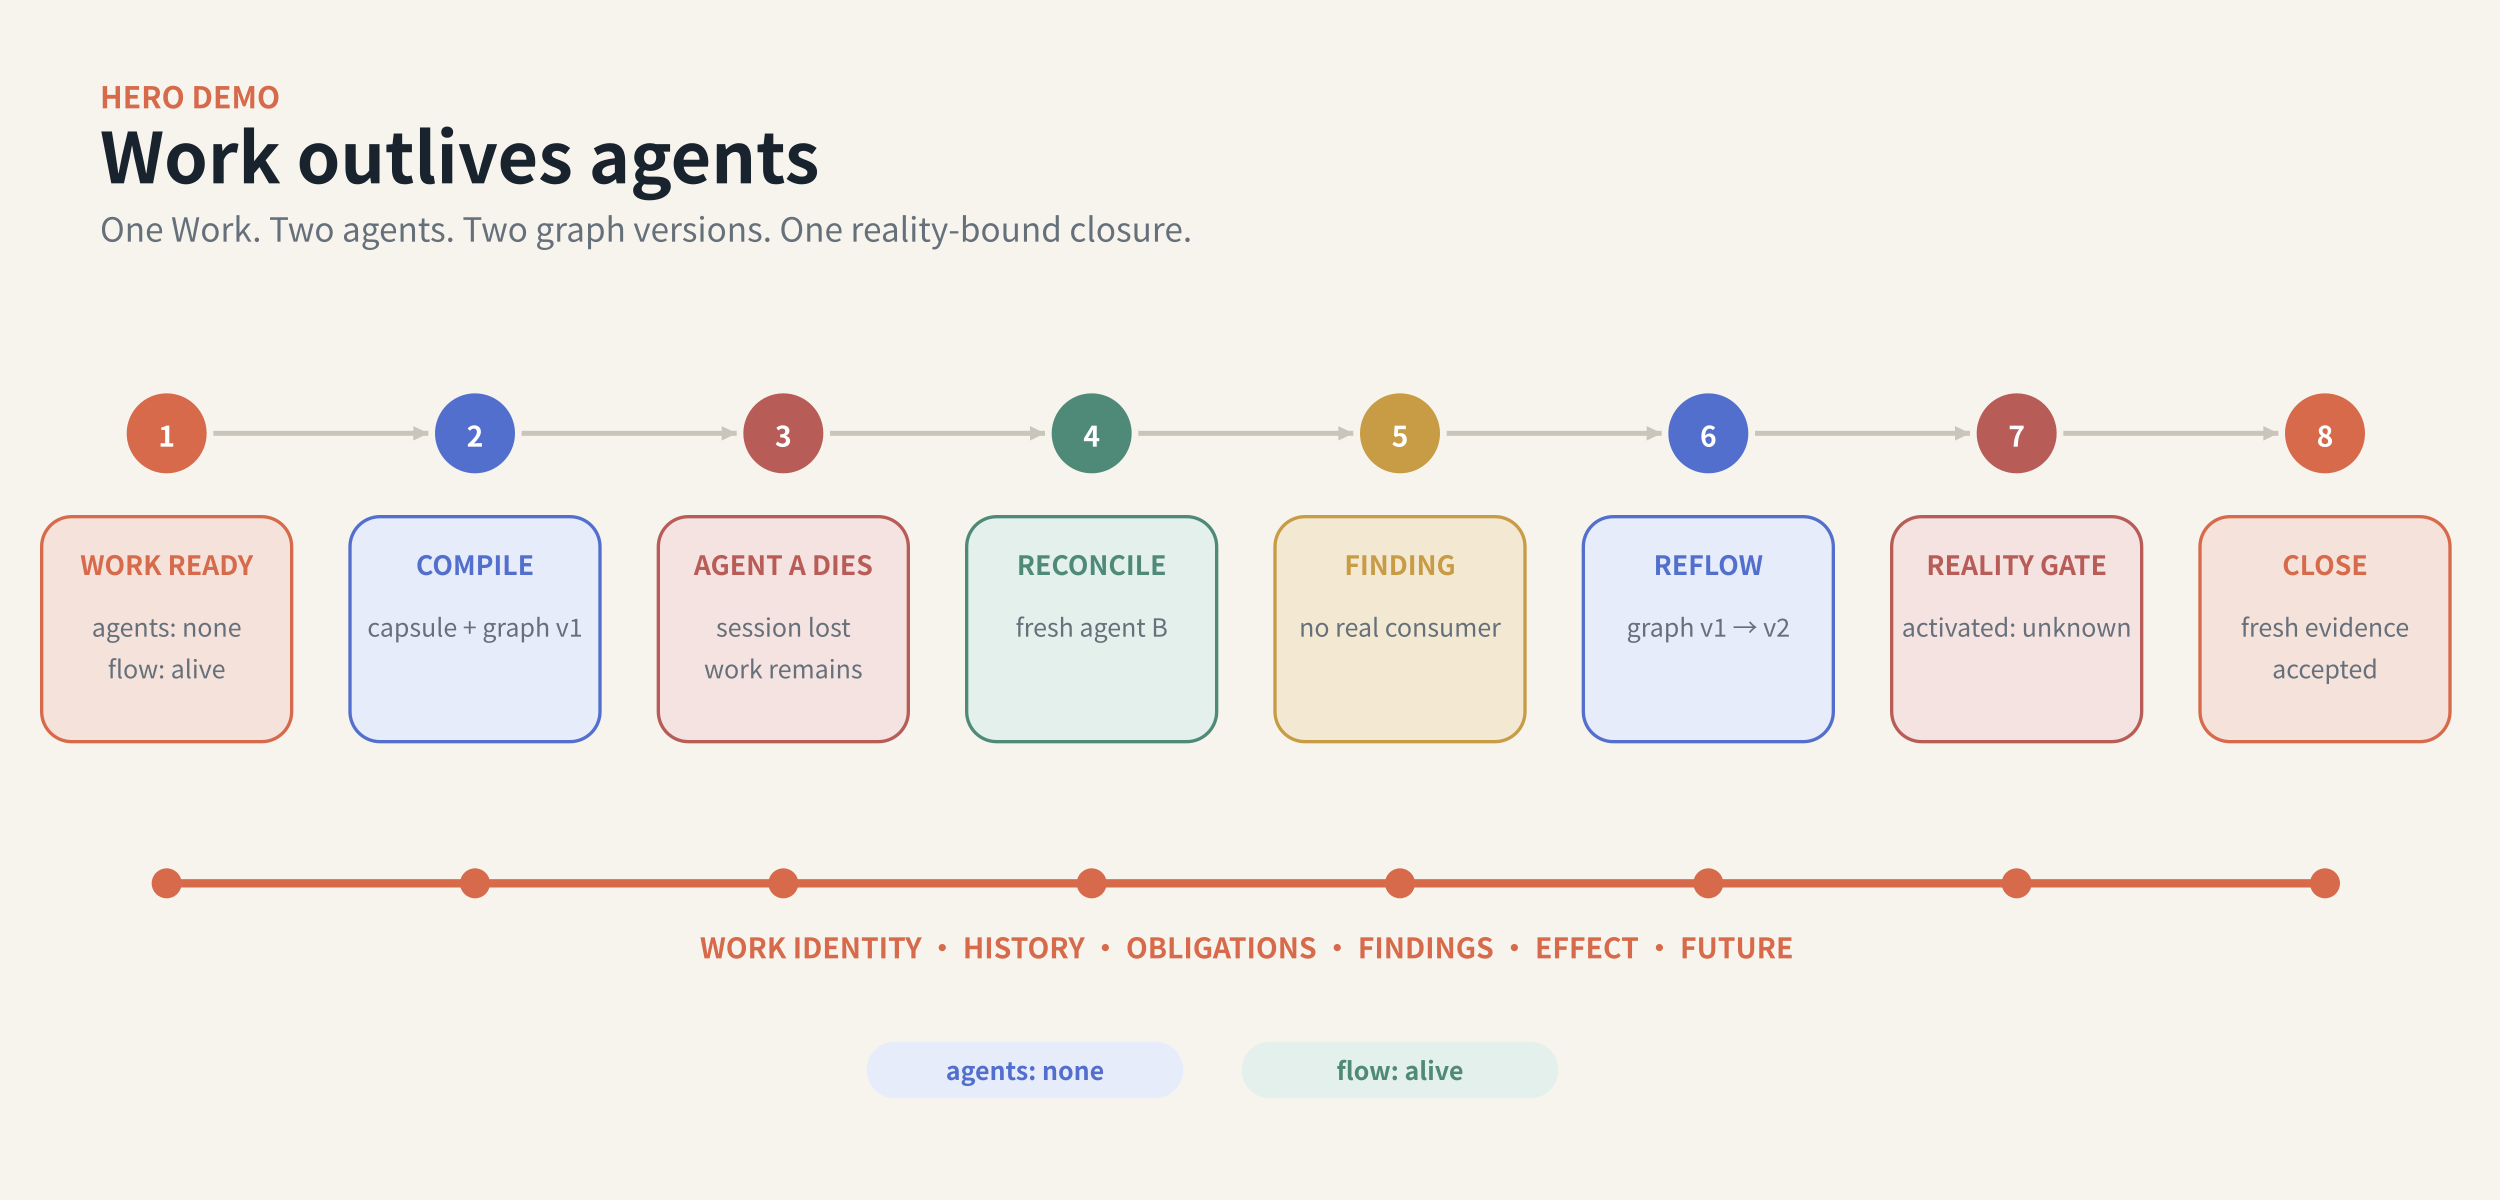
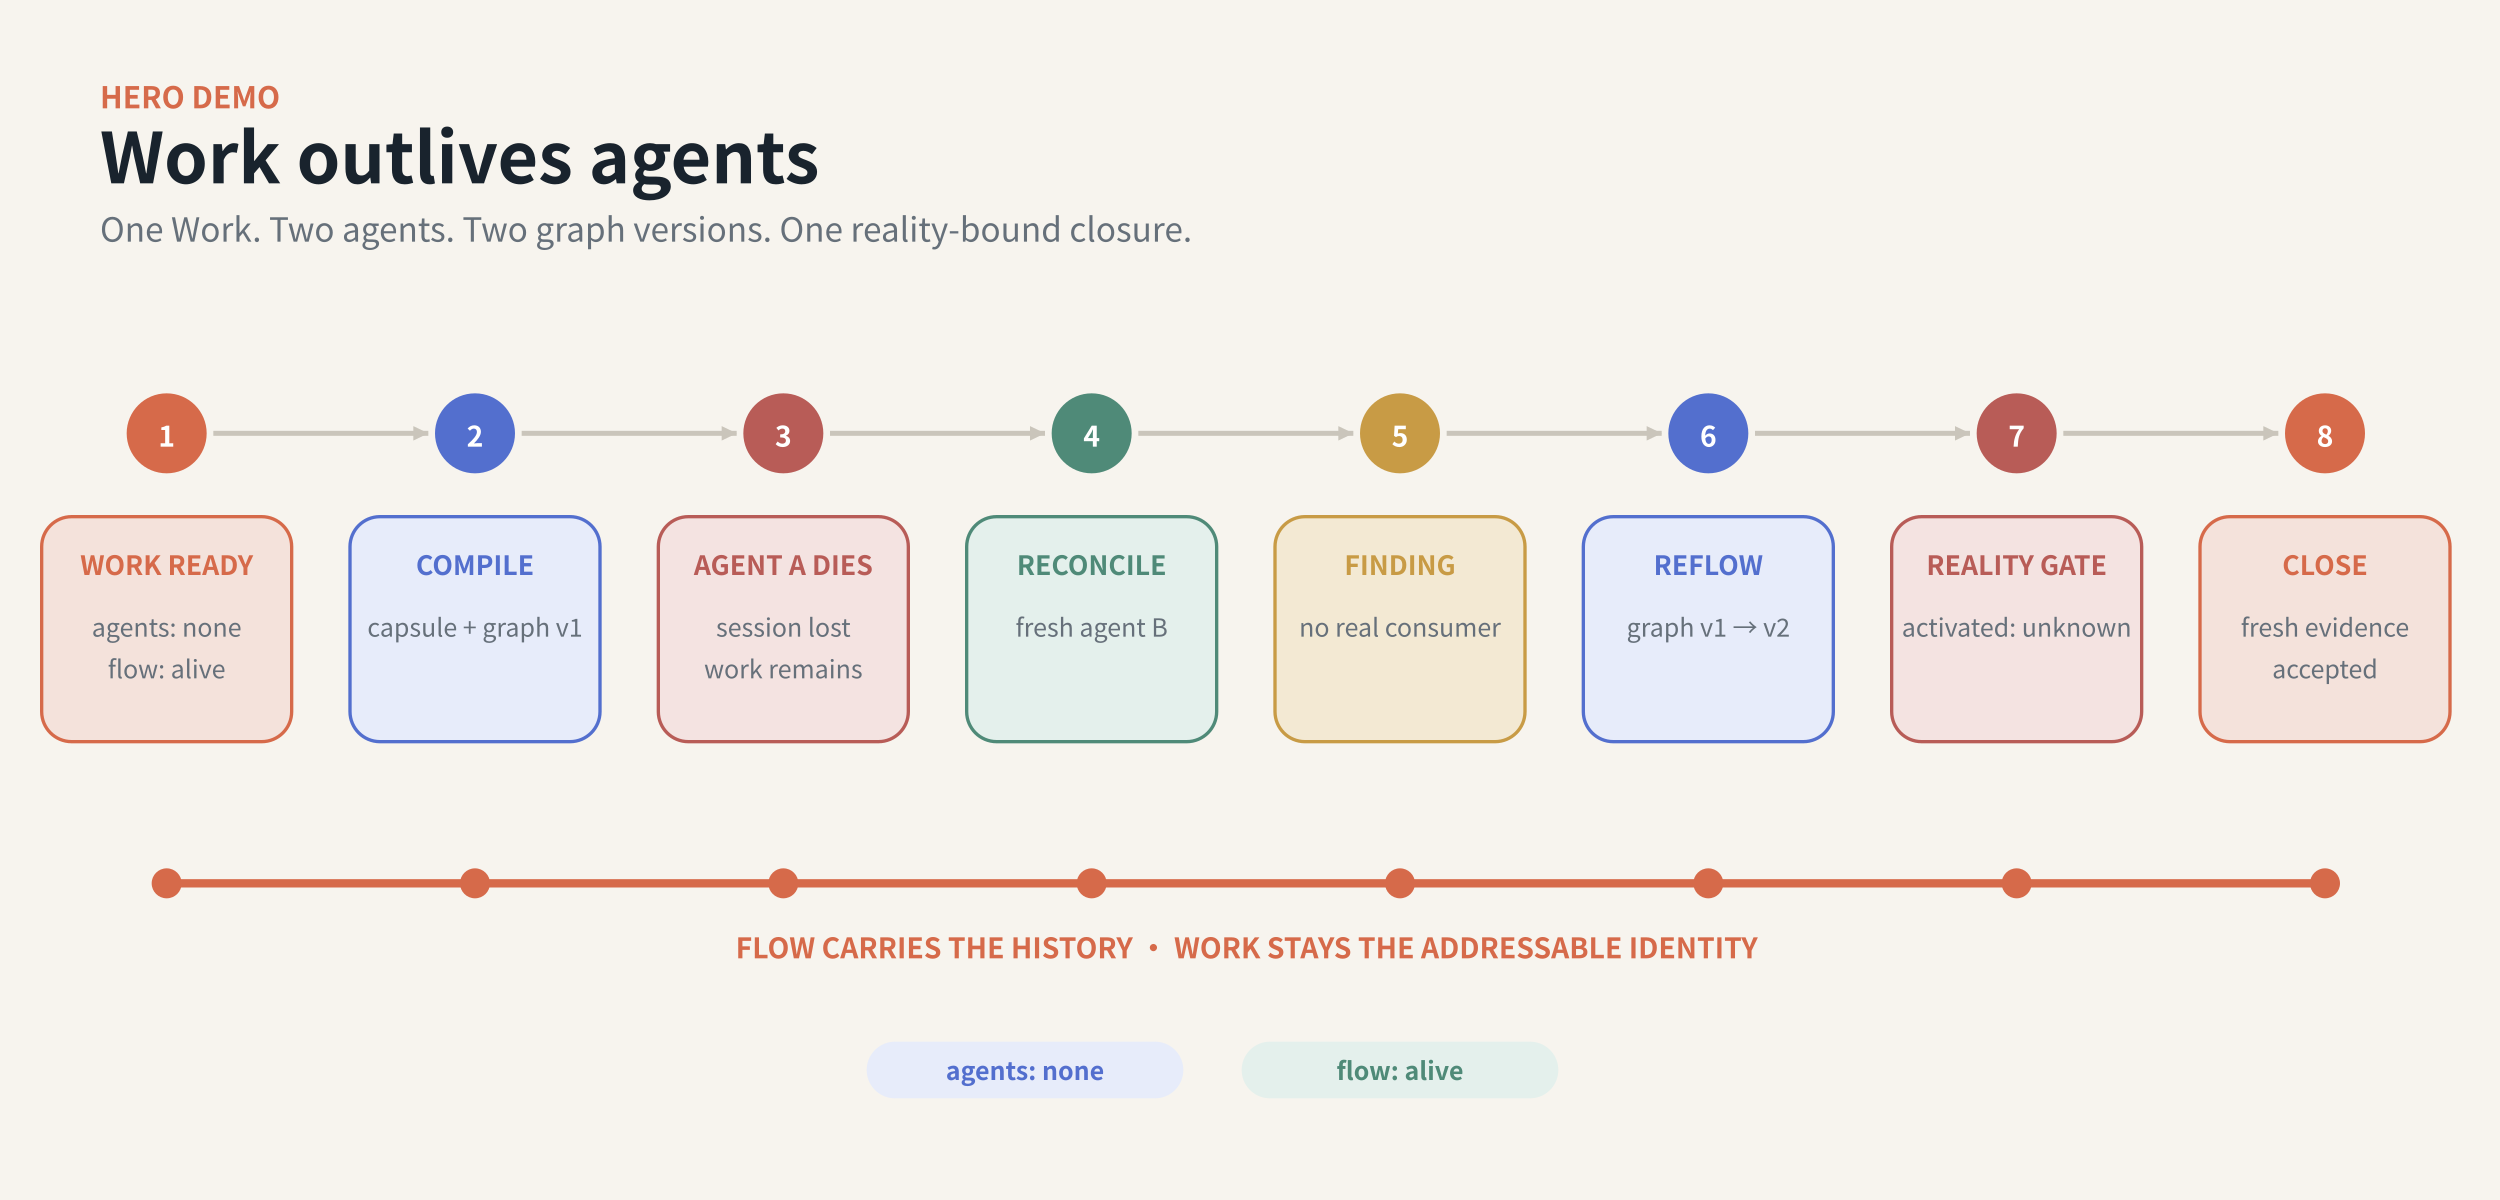
<svg xmlns="http://www.w3.org/2000/svg" baseProfile="full" height="720" version="1.1" viewBox="0 0 1500 720" width="1500">
  <defs />
  <rect fill="#F7F4EE" height="720" width="1500" x="0" y="0" />
  <text fill="#D66A4A" font-family="Noto Sans CJK SC, Noto Sans, Arial, sans-serif" font-size="18" font-weight="750" opacity="1" text-anchor="start" x="60" y="65">HERO DEMO</text>
  <text fill="#19232D" font-family="Noto Sans CJK SC, Noto Sans, Arial, sans-serif" font-size="42" font-weight="780" opacity="1" text-anchor="start" x="60" y="110">Work outlives agents</text>
  <text fill="#66707A" font-family="Noto Sans CJK SC, Noto Sans, Arial, sans-serif" font-size="20" font-weight="400" opacity="1" text-anchor="start" x="60" y="145">One Work. Two agents. Two graph versions. One reality-bound closure.</text>
  <circle cx="100" cy="260" fill="#D66A4A" r="24" />
  <text fill="#FFFFFF" font-family="Noto Sans CJK SC, Noto Sans, Arial, sans-serif" font-size="17" font-weight="800" opacity="1" text-anchor="middle" x="100" y="268">1</text>
  <line opacity="1" stroke="#CAC5BB" stroke-width="3" x1="128" x2="257" y1="260" y2="260" />
  <polygon fill="#CAC5BB" points="257,260 247.996,264.35 247.996,255.65" />
  <rect fill="#F4E2DB" height="135" opacity="1" rx="18" ry="18" stroke="#D66A4A" stroke-width="2" width="150" x="25" y="310" />
  <text fill="#D66A4A" font-family="Noto Sans CJK SC, Noto Sans, Arial, sans-serif" font-size="16" font-weight="800" opacity="1" text-anchor="middle" x="100" y="345">WORK READY</text>
  <text fill="#66707A" font-family="Noto Sans CJK SC, Noto Sans, Arial, sans-serif" font-size="15" font-weight="400" opacity="1" text-anchor="middle" x="100" y="382">agents: none</text>
  <text fill="#66707A" font-family="Noto Sans CJK SC, Noto Sans, Arial, sans-serif" font-size="15" font-weight="400" opacity="1" text-anchor="middle" x="100" y="407">flow: alive</text>
  <circle cx="285" cy="260" fill="#536FCE" r="24" />
  <text fill="#FFFFFF" font-family="Noto Sans CJK SC, Noto Sans, Arial, sans-serif" font-size="17" font-weight="800" opacity="1" text-anchor="middle" x="285" y="268">2</text>
  <line opacity="1" stroke="#CAC5BB" stroke-width="3" x1="313" x2="442" y1="260" y2="260" />
  <polygon fill="#CAC5BB" points="442,260 432.996,264.35 432.996,255.65" />
  <rect fill="#E7ECFA" height="135" opacity="1" rx="18" ry="18" stroke="#536FCE" stroke-width="2" width="150" x="210" y="310" />
  <text fill="#536FCE" font-family="Noto Sans CJK SC, Noto Sans, Arial, sans-serif" font-size="16" font-weight="800" opacity="1" text-anchor="middle" x="285" y="345">COMPILE</text>
  <text fill="#66707A" font-family="Noto Sans CJK SC, Noto Sans, Arial, sans-serif" font-size="15" font-weight="400" opacity="1" text-anchor="middle" x="285" y="382">capsule + graph v1</text>
  <circle cx="470" cy="260" fill="#B85C57" r="24" />
  <text fill="#FFFFFF" font-family="Noto Sans CJK SC, Noto Sans, Arial, sans-serif" font-size="17" font-weight="800" opacity="1" text-anchor="middle" x="470" y="268">3</text>
  <line opacity="1" stroke="#CAC5BB" stroke-width="3" x1="498" x2="627" y1="260" y2="260" />
  <polygon fill="#CAC5BB" points="627,260 617.996,264.35 617.996,255.65" />
  <rect fill="#F4E3E1" height="135" opacity="1" rx="18" ry="18" stroke="#B85C57" stroke-width="2" width="150" x="395" y="310" />
  <text fill="#B85C57" font-family="Noto Sans CJK SC, Noto Sans, Arial, sans-serif" font-size="16" font-weight="800" opacity="1" text-anchor="middle" x="470" y="345">AGENT A DIES</text>
  <text fill="#66707A" font-family="Noto Sans CJK SC, Noto Sans, Arial, sans-serif" font-size="15" font-weight="400" opacity="1" text-anchor="middle" x="470" y="382">session lost</text>
  <text fill="#66707A" font-family="Noto Sans CJK SC, Noto Sans, Arial, sans-serif" font-size="15" font-weight="400" opacity="1" text-anchor="middle" x="470" y="407">work remains</text>
  <circle cx="655" cy="260" fill="#4F8A78" r="24" />
  <text fill="#FFFFFF" font-family="Noto Sans CJK SC, Noto Sans, Arial, sans-serif" font-size="17" font-weight="800" opacity="1" text-anchor="middle" x="655" y="268">4</text>
  <line opacity="1" stroke="#CAC5BB" stroke-width="3" x1="683" x2="812" y1="260" y2="260" />
  <polygon fill="#CAC5BB" points="812,260 802.996,264.35 802.996,255.65" />
  <rect fill="#E4F0EC" height="135" opacity="1" rx="18" ry="18" stroke="#4F8A78" stroke-width="2" width="150" x="580" y="310" />
  <text fill="#4F8A78" font-family="Noto Sans CJK SC, Noto Sans, Arial, sans-serif" font-size="16" font-weight="800" opacity="1" text-anchor="middle" x="655" y="345">RECONCILE</text>
  <text fill="#66707A" font-family="Noto Sans CJK SC, Noto Sans, Arial, sans-serif" font-size="15" font-weight="400" opacity="1" text-anchor="middle" x="655" y="382">fresh agent B</text>
  <circle cx="840" cy="260" fill="#C89B45" r="24" />
  <text fill="#FFFFFF" font-family="Noto Sans CJK SC, Noto Sans, Arial, sans-serif" font-size="17" font-weight="800" opacity="1" text-anchor="middle" x="840" y="268">5</text>
  <line opacity="1" stroke="#CAC5BB" stroke-width="3" x1="868" x2="997" y1="260" y2="260" />
  <polygon fill="#CAC5BB" points="997,260 987.996,264.35 987.996,255.65" />
  <rect fill="#F3E9D3" height="135" opacity="1" rx="18" ry="18" stroke="#C89B45" stroke-width="2" width="150" x="765" y="310" />
  <text fill="#C89B45" font-family="Noto Sans CJK SC, Noto Sans, Arial, sans-serif" font-size="16" font-weight="800" opacity="1" text-anchor="middle" x="840" y="345">FINDING</text>
  <text fill="#66707A" font-family="Noto Sans CJK SC, Noto Sans, Arial, sans-serif" font-size="15" font-weight="400" opacity="1" text-anchor="middle" x="840" y="382">no real consumer</text>
  <circle cx="1025" cy="260" fill="#536FCE" r="24" />
  <text fill="#FFFFFF" font-family="Noto Sans CJK SC, Noto Sans, Arial, sans-serif" font-size="17" font-weight="800" opacity="1" text-anchor="middle" x="1025" y="268">6</text>
  <line opacity="1" stroke="#CAC5BB" stroke-width="3" x1="1053" x2="1182" y1="260" y2="260" />
  <polygon fill="#CAC5BB" points="1182,260 1172.996,264.35 1172.996,255.65" />
  <rect fill="#E7ECFA" height="135" opacity="1" rx="18" ry="18" stroke="#536FCE" stroke-width="2" width="150" x="950" y="310" />
  <text fill="#536FCE" font-family="Noto Sans CJK SC, Noto Sans, Arial, sans-serif" font-size="16" font-weight="800" opacity="1" text-anchor="middle" x="1025" y="345">REFLOW</text>
  <text fill="#66707A" font-family="Noto Sans CJK SC, Noto Sans, Arial, sans-serif" font-size="15" font-weight="400" opacity="1" text-anchor="middle" x="1025" y="382">graph v1 → v2</text>
  <circle cx="1210" cy="260" fill="#B85C57" r="24" />
  <text fill="#FFFFFF" font-family="Noto Sans CJK SC, Noto Sans, Arial, sans-serif" font-size="17" font-weight="800" opacity="1" text-anchor="middle" x="1210" y="268">7</text>
  <line opacity="1" stroke="#CAC5BB" stroke-width="3" x1="1238" x2="1367" y1="260" y2="260" />
  <polygon fill="#CAC5BB" points="1367,260 1357.996,264.35 1357.996,255.65" />
  <rect fill="#F4E3E1" height="135" opacity="1" rx="18" ry="18" stroke="#B85C57" stroke-width="2" width="150" x="1135" y="310" />
  <text fill="#B85C57" font-family="Noto Sans CJK SC, Noto Sans, Arial, sans-serif" font-size="16" font-weight="800" opacity="1" text-anchor="middle" x="1210" y="345">REALITY GATE</text>
  <text fill="#66707A" font-family="Noto Sans CJK SC, Noto Sans, Arial, sans-serif" font-size="15" font-weight="400" opacity="1" text-anchor="middle" x="1210" y="382">activated: unknown</text>
  <circle cx="1395" cy="260" fill="#D66A4A" r="24" />
  <text fill="#FFFFFF" font-family="Noto Sans CJK SC, Noto Sans, Arial, sans-serif" font-size="17" font-weight="800" opacity="1" text-anchor="middle" x="1395" y="268">8</text>
  <rect fill="#F4E2DB" height="135" opacity="1" rx="18" ry="18" stroke="#D66A4A" stroke-width="2" width="150" x="1320" y="310" />
  <text fill="#D66A4A" font-family="Noto Sans CJK SC, Noto Sans, Arial, sans-serif" font-size="16" font-weight="800" opacity="1" text-anchor="middle" x="1395" y="345">CLOSE</text>
  <text fill="#66707A" font-family="Noto Sans CJK SC, Noto Sans, Arial, sans-serif" font-size="15" font-weight="400" opacity="1" text-anchor="middle" x="1395" y="382">fresh evidence</text>
  <text fill="#66707A" font-family="Noto Sans CJK SC, Noto Sans, Arial, sans-serif" font-size="15" font-weight="400" opacity="1" text-anchor="middle" x="1395" y="407">accepted</text>
  <line opacity="1" stroke="#D66A4A" stroke-width="5" x1="100" x2="1395" y1="530" y2="530" />
  <circle cx="100" cy="530" fill="#D66A4A" r="9" />
  <circle cx="285" cy="530" fill="#D66A4A" r="9" />
  <circle cx="470" cy="530" fill="#D66A4A" r="9" />
  <circle cx="655" cy="530" fill="#D66A4A" r="9" />
  <circle cx="840" cy="530" fill="#D66A4A" r="9" />
  <circle cx="1025" cy="530" fill="#D66A4A" r="9" />
  <circle cx="1210" cy="530" fill="#D66A4A" r="9" />
  <circle cx="1395" cy="530" fill="#D66A4A" r="9" />
-   <text fill="#D66A4A" font-family="Noto Sans CJK SC, Noto Sans, Arial, sans-serif" font-size="17" font-weight="700" opacity="1" text-anchor="middle" x="748" y="575">WORK IDENTITY · HISTORY · OBLIGATIONS · FINDINGS · EFFECT · FUTURE</text>
+   <text fill="#D66A4A" font-family="Noto Sans CJK SC, Noto Sans, Arial, sans-serif" font-size="17" font-weight="700" opacity="1" text-anchor="middle" x="748" y="575">FLOW CARRIES THE HISTORY · WORK STAYS THE ADDRESSABLE IDENTITY</text>
  <rect fill="#E7ECFA" height="34" opacity="1" rx="17" ry="17" stroke="none" stroke-width="0" width="190" x="520" y="625" />
  <text fill="#536FCE" font-family="Noto Sans CJK SC, Noto Sans, Arial, sans-serif" font-size="15" font-weight="600" opacity="1" text-anchor="middle" x="615.0" y="648">agents: none</text>
  <rect fill="#E4F0EC" height="34" opacity="1" rx="17" ry="17" stroke="none" stroke-width="0" width="190" x="745" y="625" />
  <text fill="#4F8A78" font-family="Noto Sans CJK SC, Noto Sans, Arial, sans-serif" font-size="15" font-weight="600" opacity="1" text-anchor="middle" x="840.0" y="648">flow: alive</text>
</svg>
